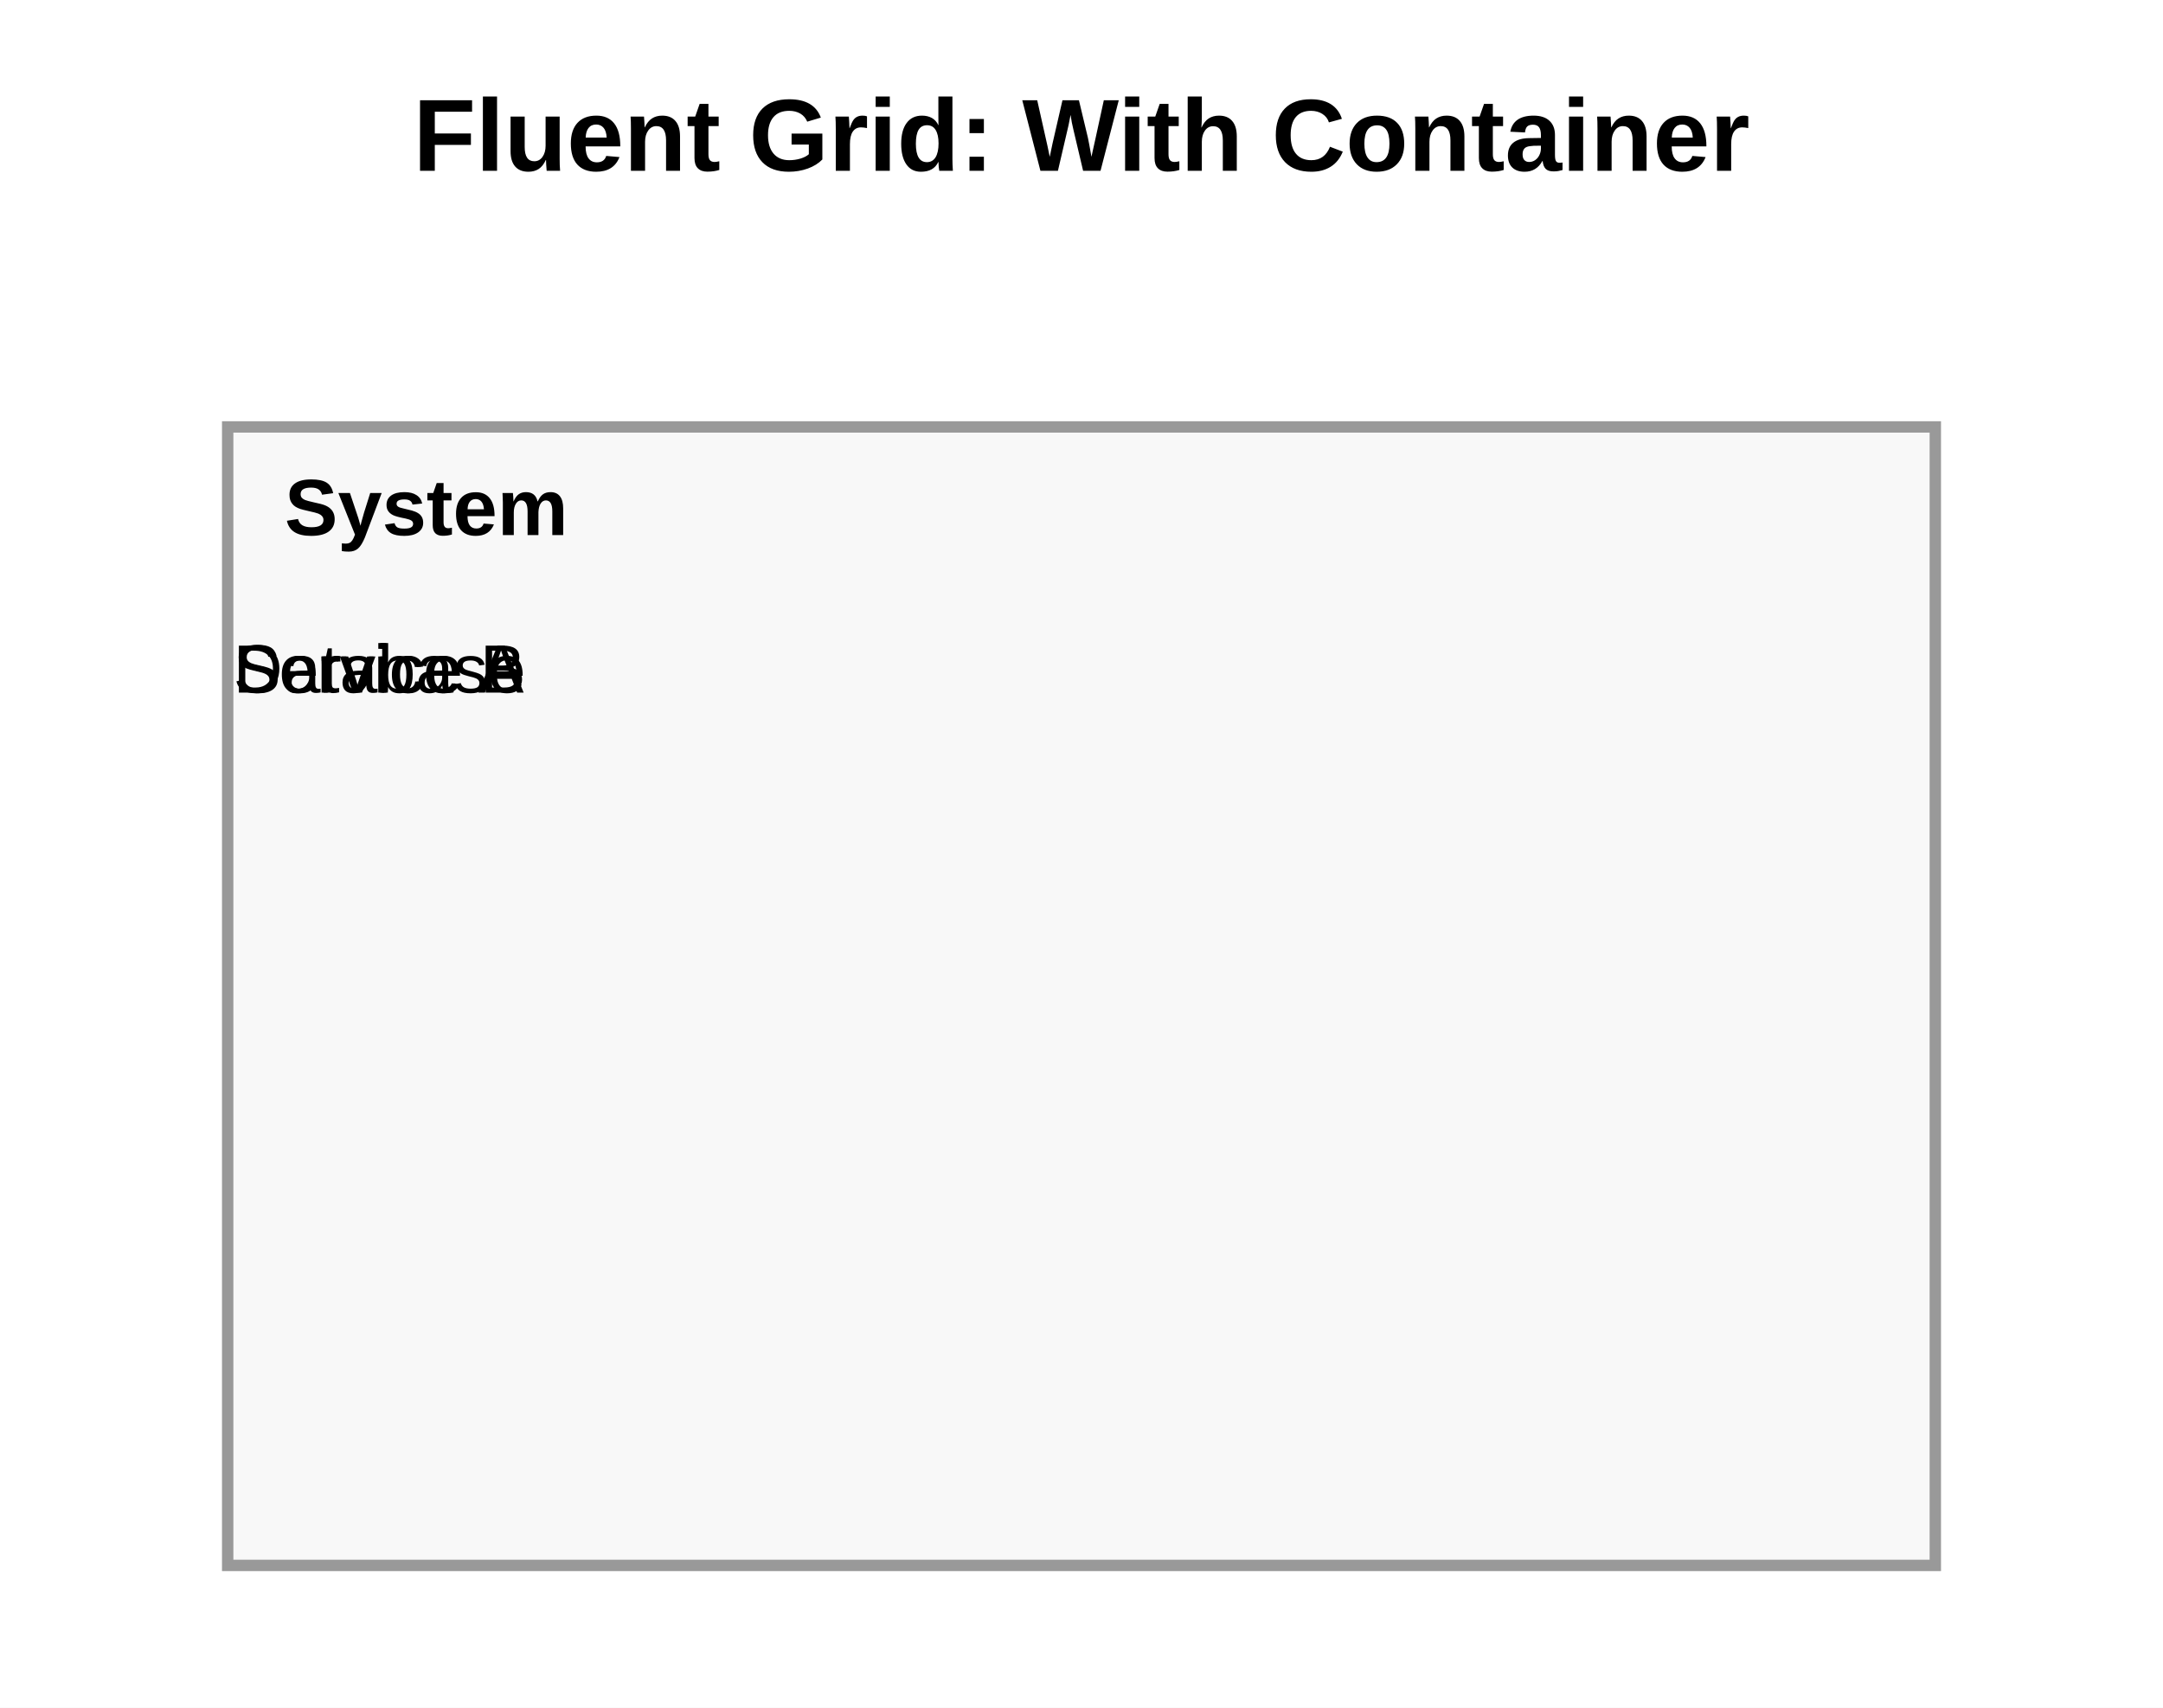
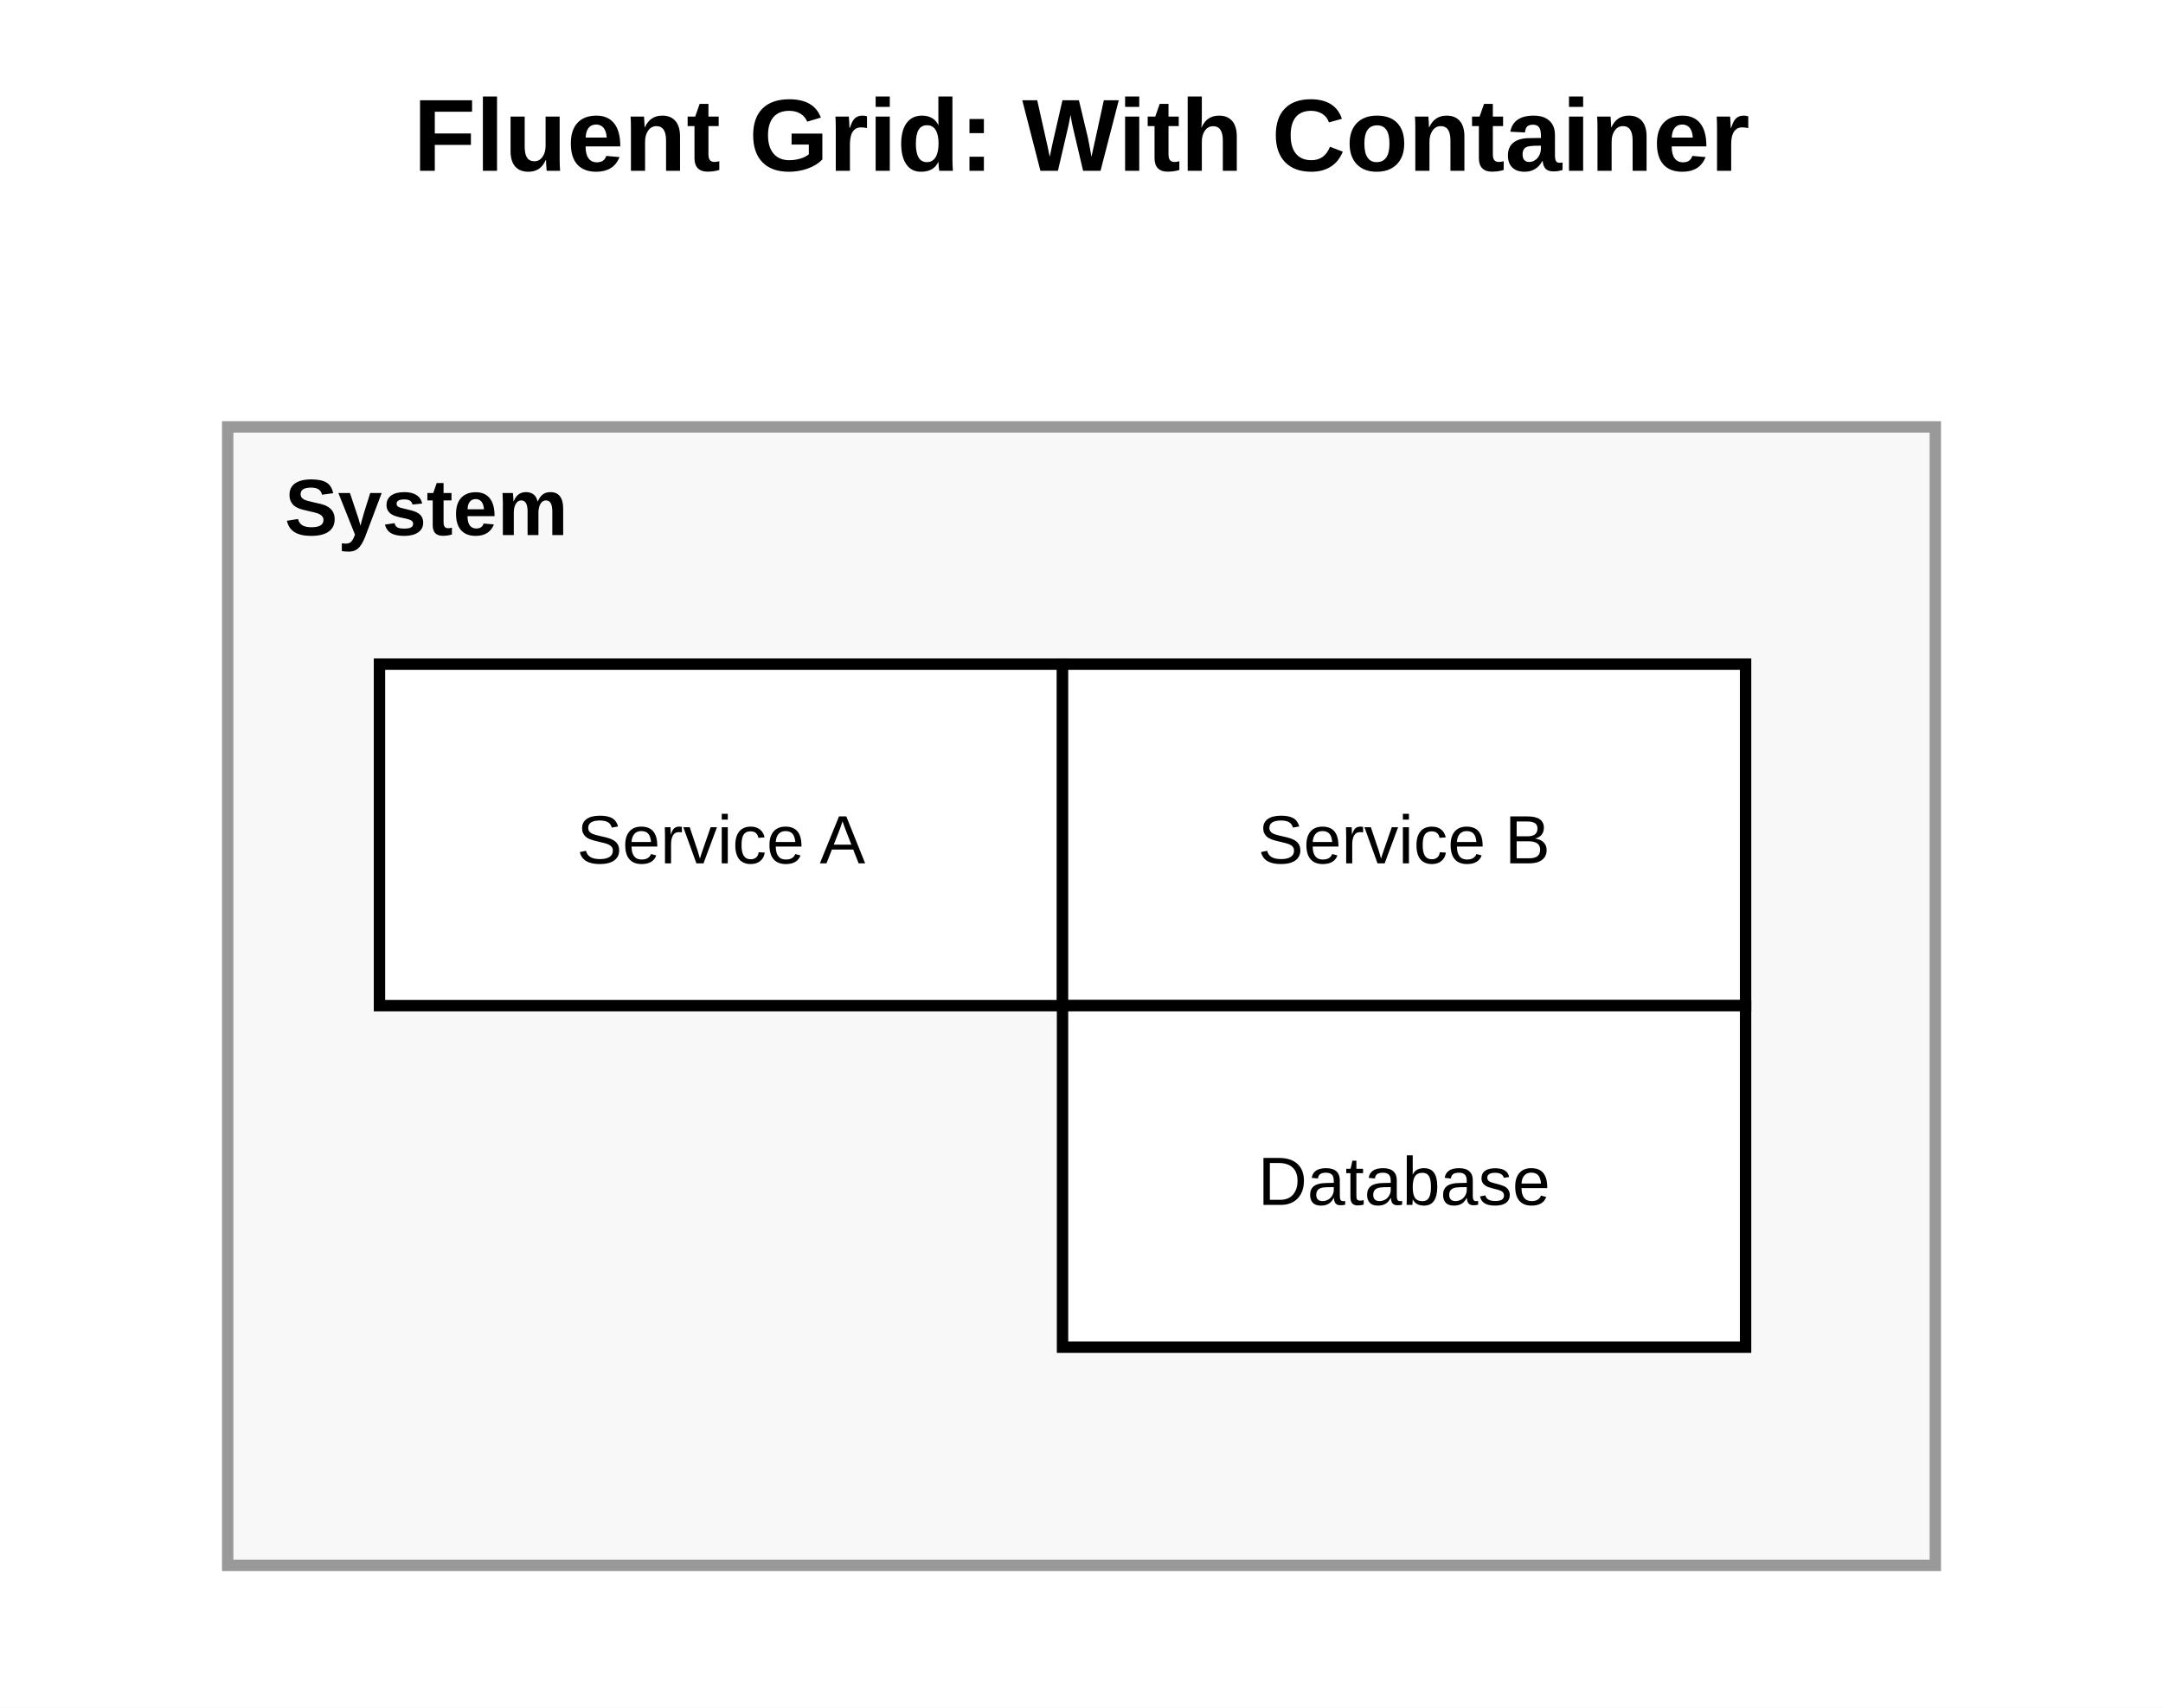
<svg xmlns="http://www.w3.org/2000/svg" width="380" height="300" viewBox="0 0 380 300">
  <rect width="100%" height="100%" fill="white" />
  <defs>
    <symbol id="uml-actor" viewBox="0 0 60 60">
      <g fill="none" stroke="#000" stroke-width="2" stroke-linecap="round" stroke-linejoin="round">
        <circle cx="30" cy="12" r="6" />
        <line x1="30" y1="20" x2="30" y2="36" />
        <line x1="12" y1="24" x2="48" y2="24" />
        <line x1="30" y1="36" x2="18" y2="52" />
        <line x1="30" y1="36" x2="42" y2="52" />
      </g>
    </symbol>
  </defs>
  <g id="uml:systemBoundary/1">
    <rect x="40" y="75" width="300" height="200" fill="#f8f8f8" stroke="#999" stroke-width="2" />
    <text x="50" y="94" font-size="14" font-family="Arial" font-weight="bold" fill="black">
          System
        </text>
  </g>
  <g id="__builtin__:diagram/0">
    <text x="190" y="30" text-anchor="middle" font-size="18" font-weight="bold" font-family="Arial" fill="black">
          Fluent Grid: With Container
        </text>
  </g>
  <g id="core:rectangle/2">
-     <rect x="66.667" y="116.667" width="-1.0658141036401503e-14" height="0" fill="white" stroke="black" stroke-width="2" />
-     <text x="66.667" y="121.667" text-anchor="middle" font-size="12" font-family="Arial" fill="black">
+     <rect x="66.667" y="116.667" width="120" height="60" fill="white" stroke="black" stroke-width="2" />
+     <text x="126.667" y="151.667" text-anchor="middle" font-size="12" font-family="Arial" fill="black">
          Service A
        </text>
  </g>
  <g id="core:rectangle/3">
-     <rect x="66.667" y="116.667" width="0" height="0" fill="white" stroke="black" stroke-width="2" />
-     <text x="66.667" y="121.667" text-anchor="middle" font-size="12" font-family="Arial" fill="black">
+     <rect x="186.667" y="116.667" width="120" height="60" fill="white" stroke="black" stroke-width="2" />
+     <text x="246.667" y="151.667" text-anchor="middle" font-size="12" font-family="Arial" fill="black">
          Service B
        </text>
  </g>
  <g id="core:rectangle/4">
-     <rect x="66.667" y="116.667" width="0" height="0" fill="white" stroke="black" stroke-width="2" />
-     <text x="66.667" y="121.667" text-anchor="middle" font-size="12" font-family="Arial" fill="black">
+     <rect x="186.667" y="176.667" width="120" height="60" fill="white" stroke="black" stroke-width="2" />
+     <text x="246.667" y="211.667" text-anchor="middle" font-size="12" font-family="Arial" fill="black">
          Database
        </text>
  </g>
</svg>
